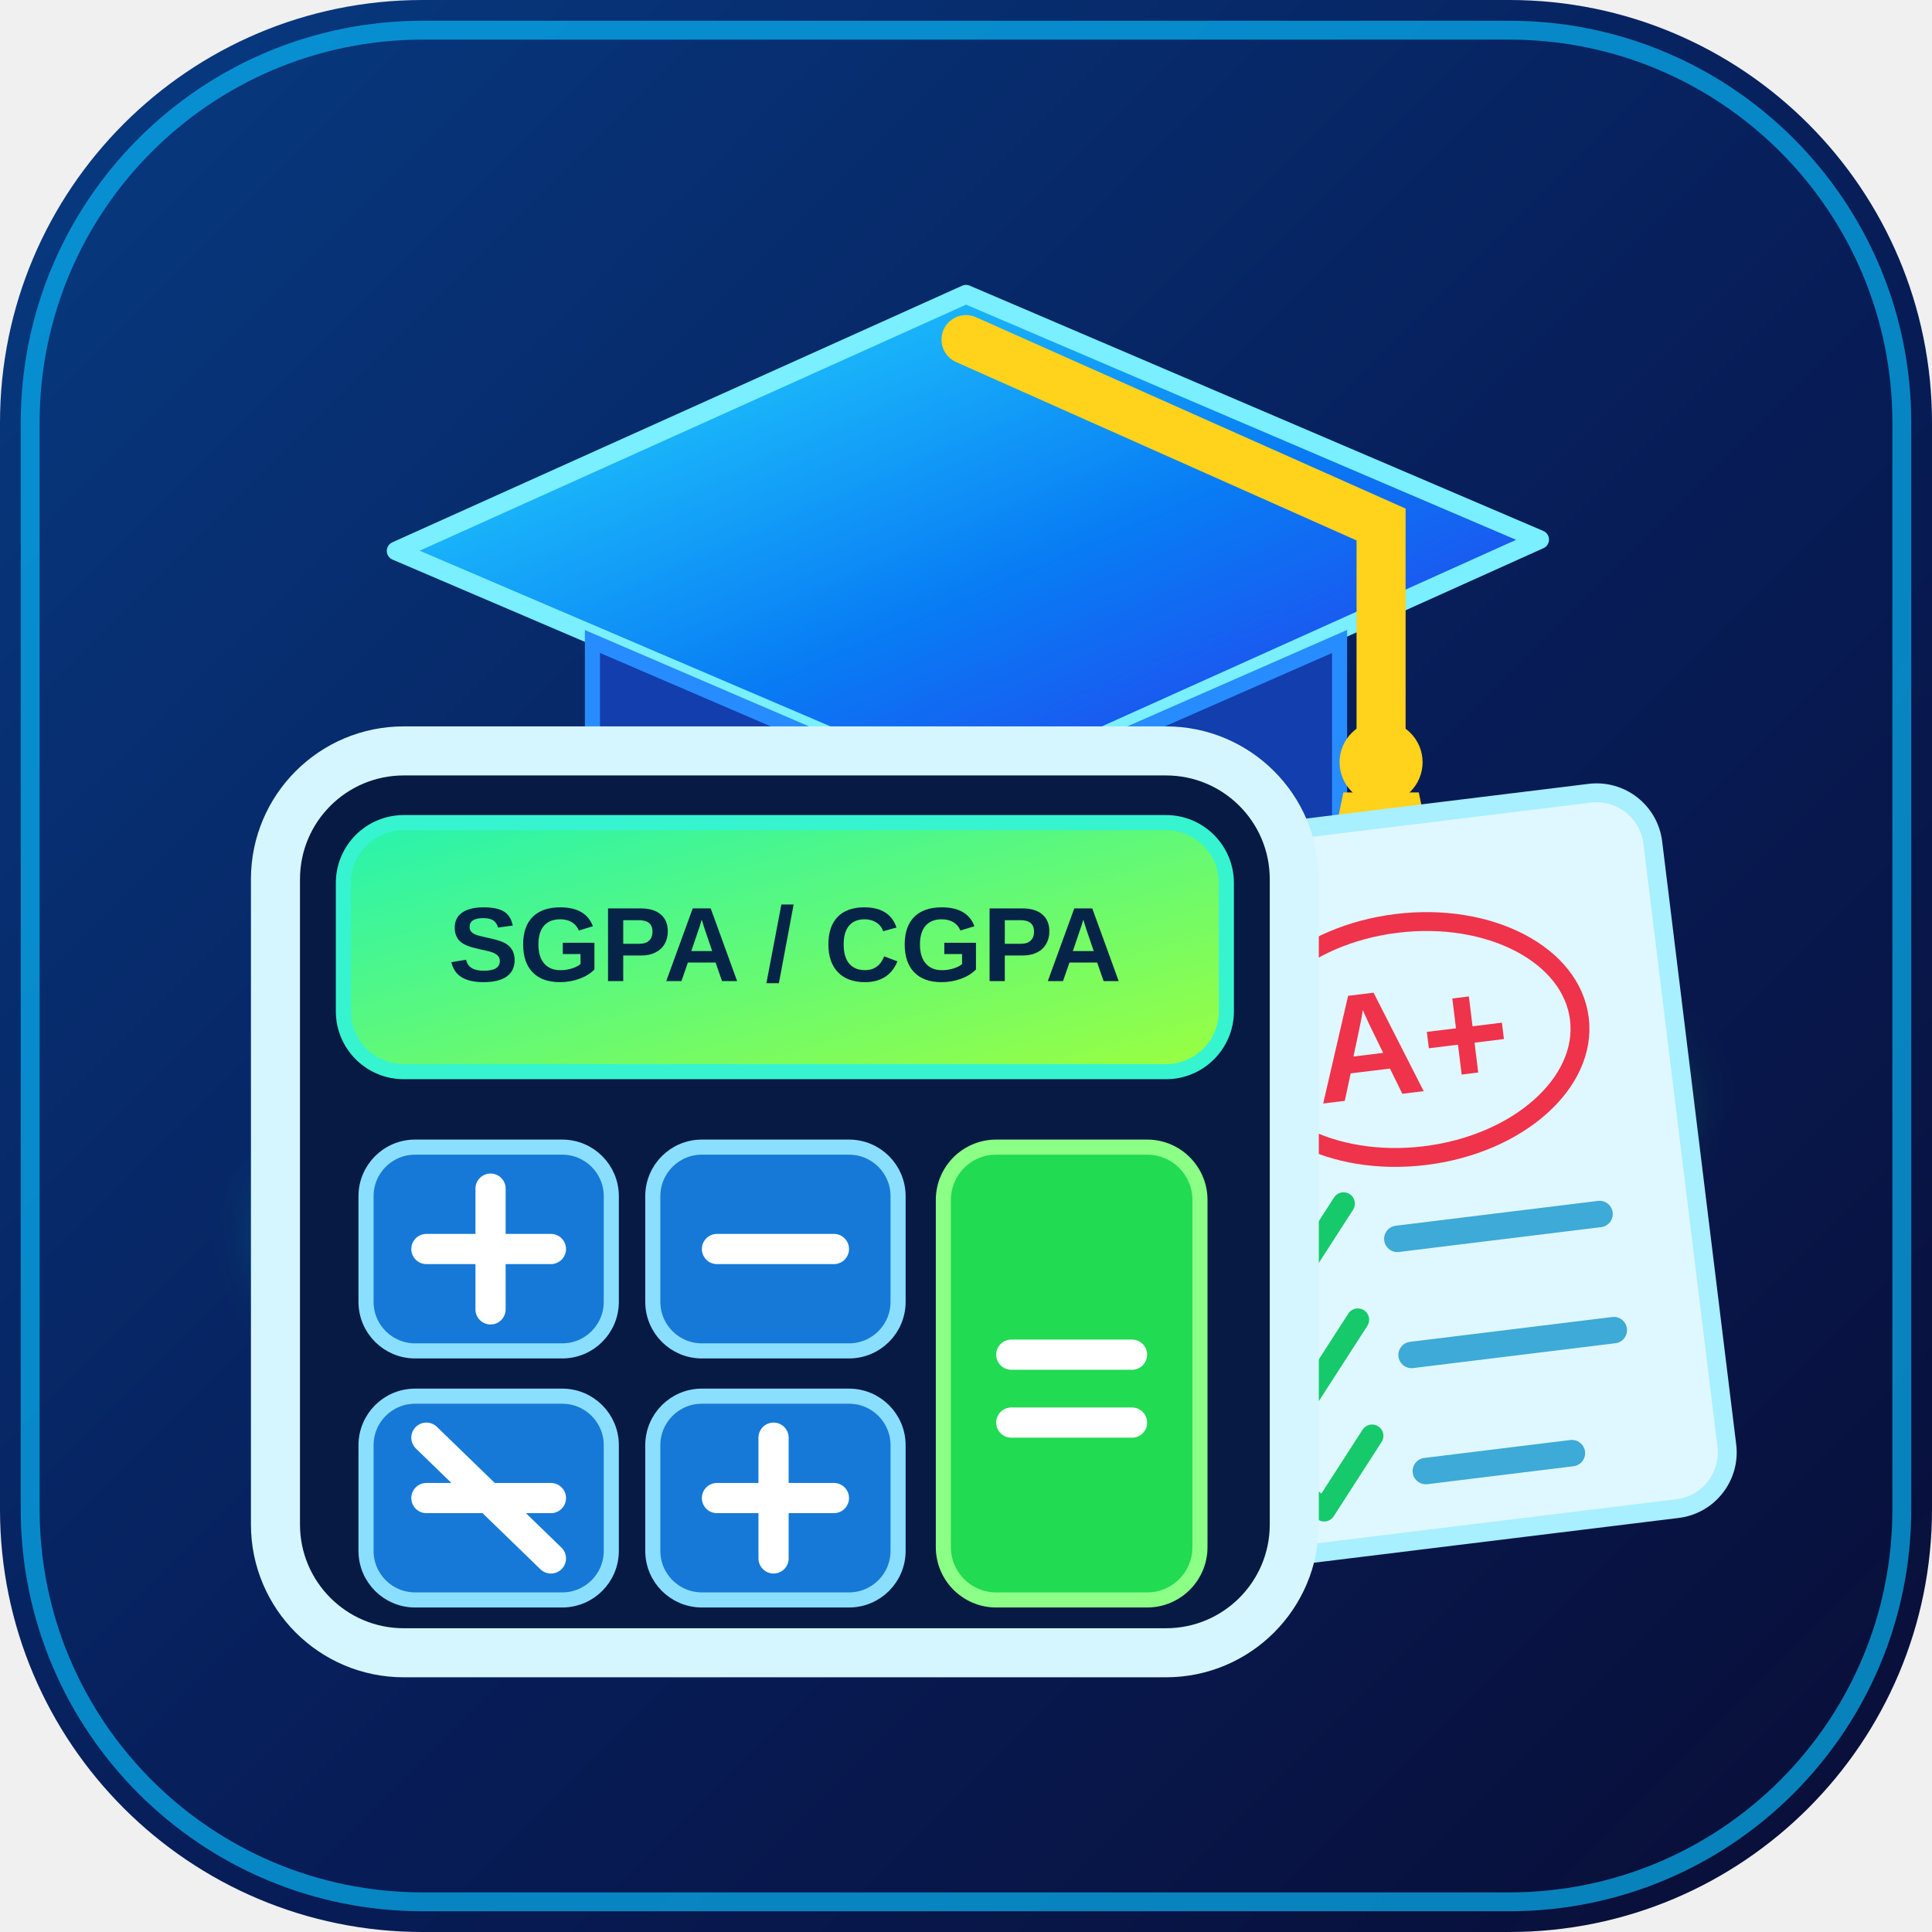
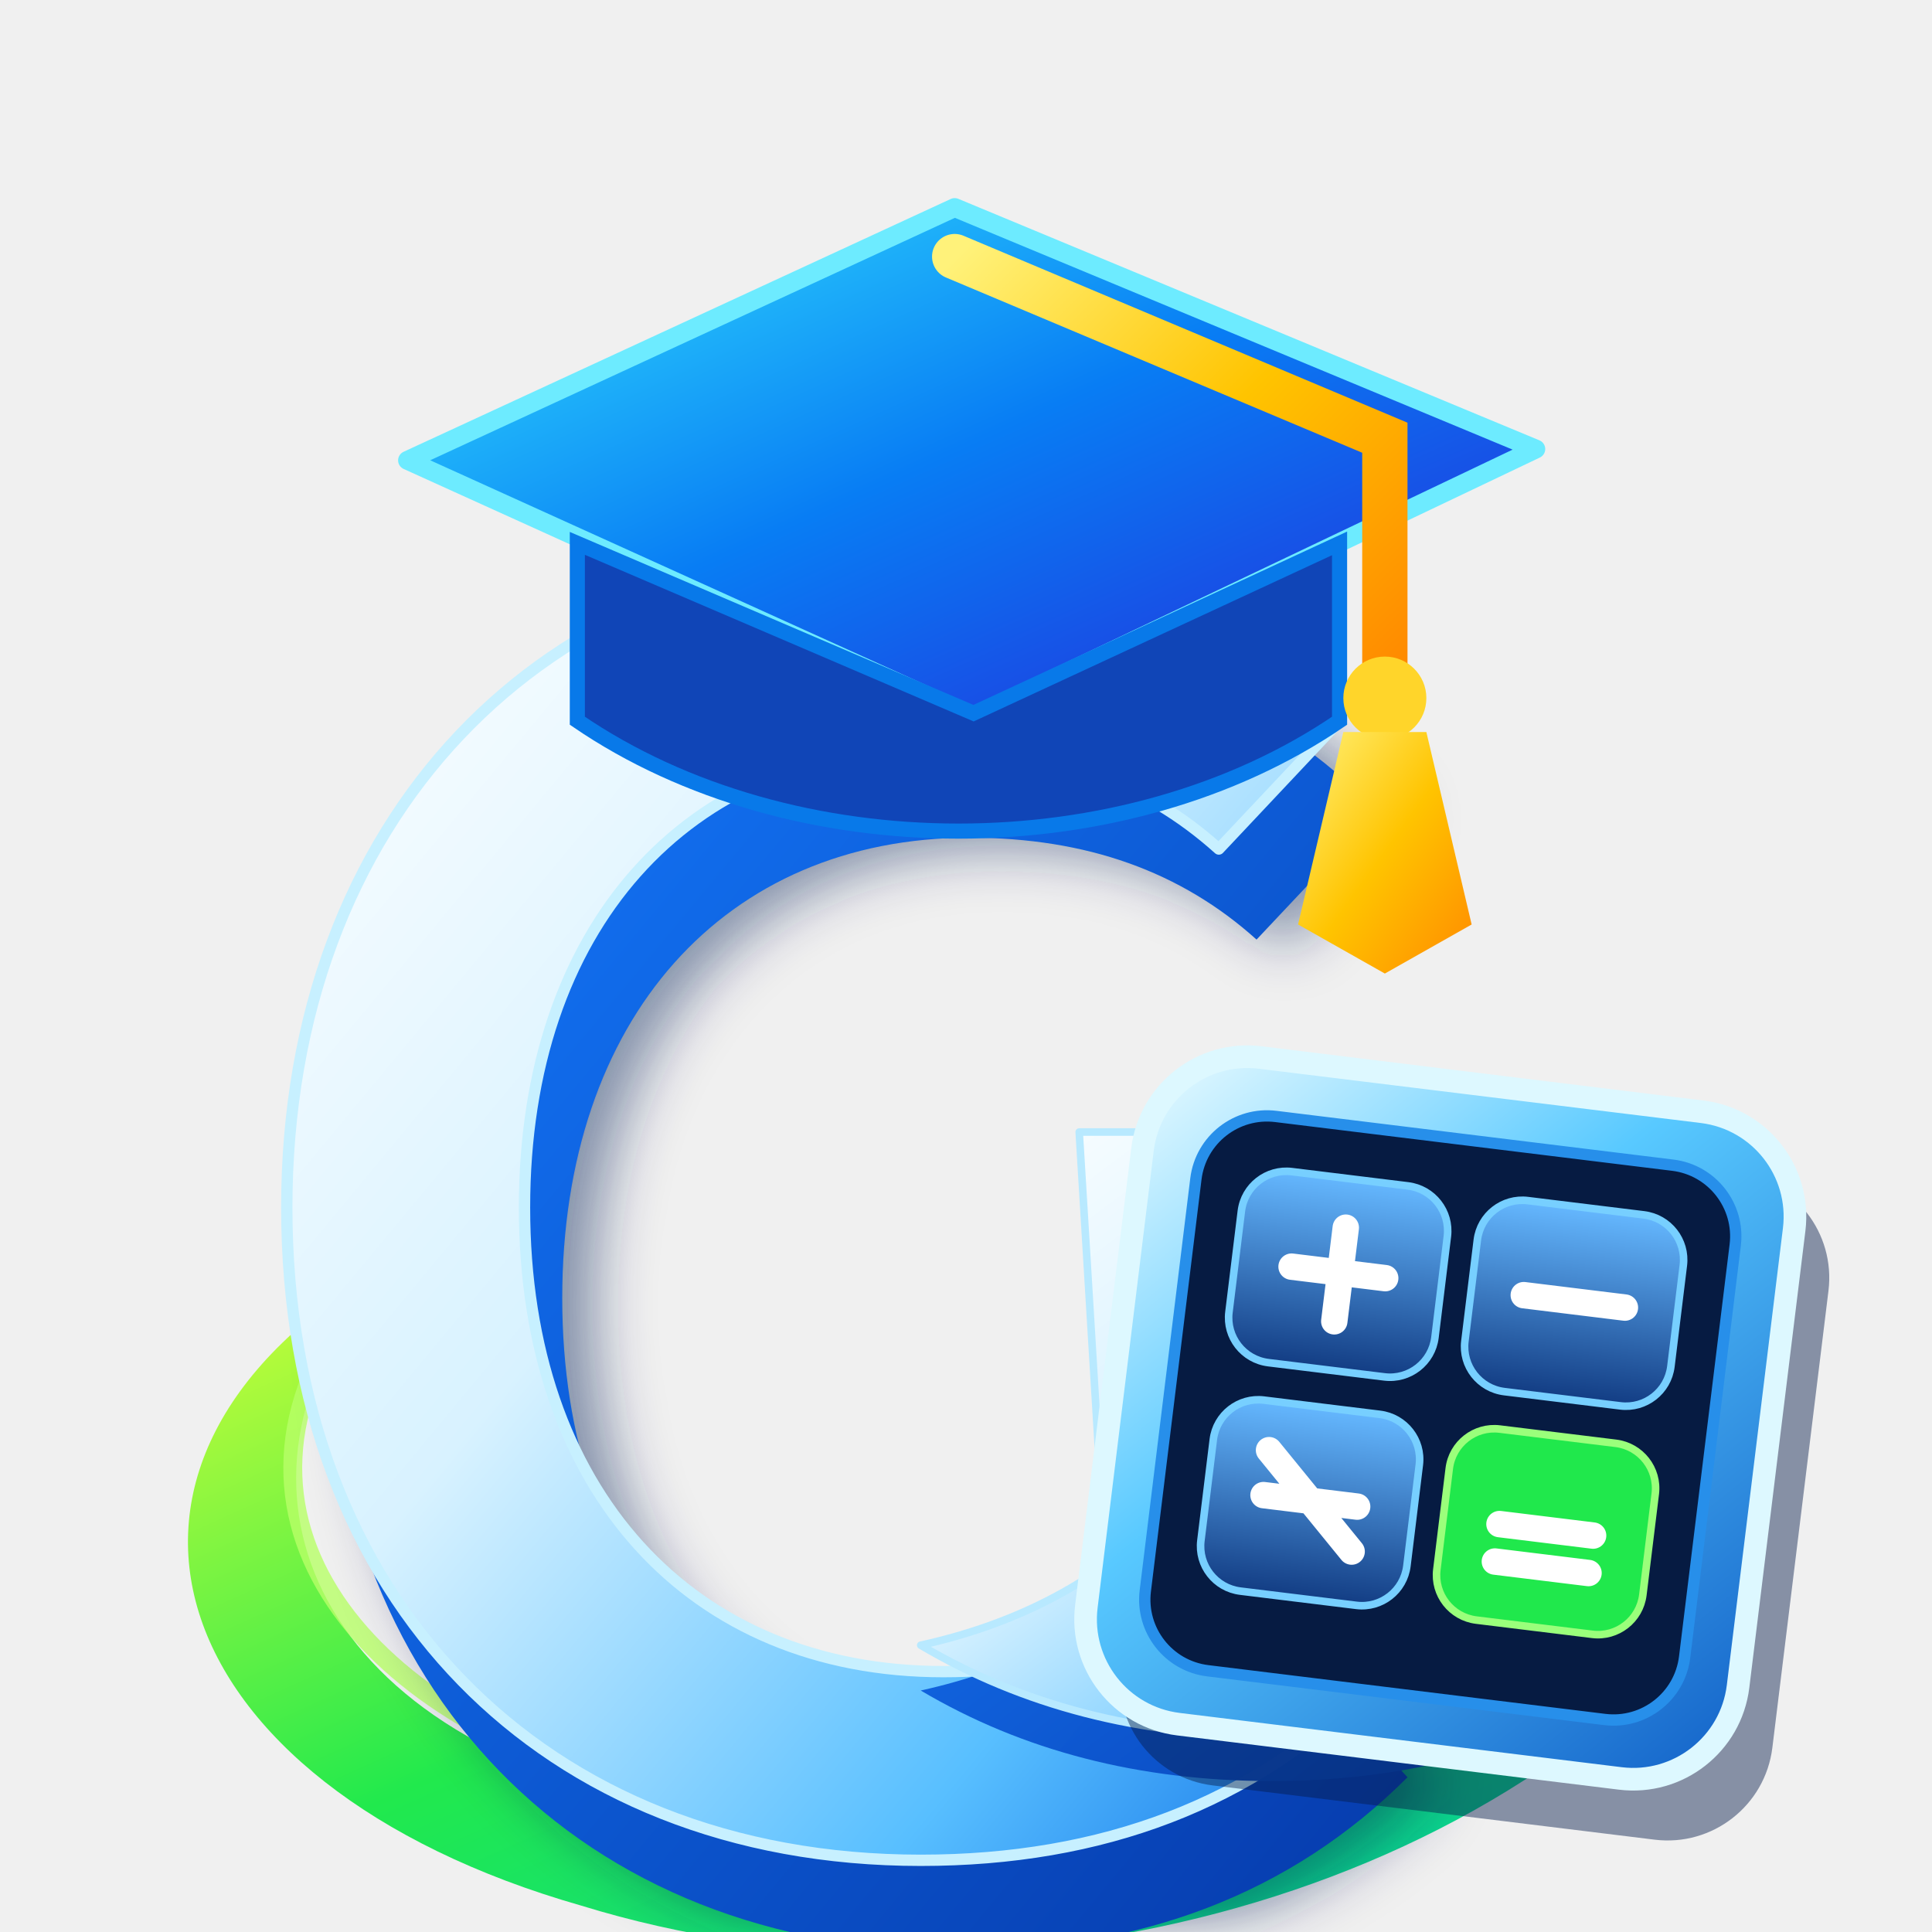
<svg xmlns="http://www.w3.org/2000/svg" viewBox="0 0 512 512" role="img" aria-labelledby="title desc">
  <defs>
-     <linearGradient id="bg" x1="0" y1="0" x2="1" y2="1">
-       <stop stop-color="#073B82" />
-       <stop offset=".55" stop-color="#071D58" />
-       <stop offset="1" stop-color="#090D35" />
+     <linearGradient id="gFace" x1="0" y1="0" x2="1" y2="1">
+       <stop stop-color="#FFFFFF" />
+       <stop offset=".42" stop-color="#D8F2FF" />
+       <stop offset=".78" stop-color="#58BFFF" />
+       <stop offset="1" stop-color="#1474E8" />
+     </linearGradient>
+     <linearGradient id="gSide" x1="0" y1="0" x2="1" y2="1">
+       <stop stop-color="#147BFF" />
+       <stop offset="1" stop-color="#063AAB" />
    </linearGradient>
    <linearGradient id="cap" x1="0" y1="0" x2="1" y2="1">
-       <stop stop-color="#29E4FF" />
-       <stop offset=".55" stop-color="#087CF4" />
-       <stop offset="1" stop-color="#312DEB" />
+       <stop stop-color="#35E8FF" />
+       <stop offset=".48" stop-color="#087DF4" />
+       <stop offset="1" stop-color="#2724D8" />
    </linearGradient>
-     <linearGradient id="screen" x1="0" y1="0" x2="1" y2="1">
-       <stop stop-color="#26F3B0" />
-       <stop offset="1" stop-color="#9CFF3F" />
+     <linearGradient id="green" x1="0" y1="0" x2="1" y2="1">
+       <stop stop-color="#D7FF36" />
+       <stop offset=".45" stop-color="#21E94D" />
+       <stop offset="1" stop-color="#00CFAE" />
    </linearGradient>
-     <linearGradient id="orbit" x1="0" y1="0" x2="1" y2="1">
-       <stop stop-color="#00D9FF" />
-       <stop offset=".5" stop-color="#2DFF76" />
-       <stop offset="1" stop-color="#00D9FF" />
+     <linearGradient id="gold" x1="0" y1="0" x2="1" y2="1">
+       <stop stop-color="#FFF27A" />
+       <stop offset=".5" stop-color="#FFC400" />
+       <stop offset="1" stop-color="#FF8A00" />
    </linearGradient>
-     <filter id="glow" x="-30%" y="-30%" width="160%" height="160%">
-       <feGaussianBlur stdDeviation="9" result="b" />
-       <feMerge>
-         <feMergeNode in="b" />
-         <feMergeNode in="SourceGraphic" />
-       </feMerge>
+     <linearGradient id="calc" x1="0" y1="0" x2="1" y2="1">
+       <stop stop-color="#EAFBFF" />
+       <stop offset=".4" stop-color="#58C9FF" />
+       <stop offset="1" stop-color="#1261C8" />
+     </linearGradient>
+     <linearGradient id="key" x1="0" y1="0" x2="0" y2="1">
+       <stop stop-color="#65B8FF" />
+       <stop offset="1" stop-color="#123C83" />
+     </linearGradient>
+     <filter id="shadow" x="-30%" y="-30%" width="160%" height="160%">
+       <feGaussianBlur stdDeviation="8" />
    </filter>
  </defs>
-   <rect width="512" height="512" rx="112" fill="url(#bg)" />
-   <rect x="8" y="8" width="496" height="496" rx="104" fill="none" stroke="#08BFFF" stroke-opacity=".65" stroke-width="5" />
-   <path d="M82 324C125 426 376 425 433 291" fill="none" stroke="url(#orbit)" stroke-width="12" stroke-linecap="round" filter="url(#glow)" />
-   <path d="M105 146 256 78 408 143 257 211Z" fill="url(#cap)" stroke="#79EFFF" stroke-width="5" stroke-linejoin="round" />
-   <path d="M157 170v54c53 43 145 43 198 0v-54l-98 43Z" fill="#123EAE" stroke="#278CFF" stroke-width="4" />
-   <path d="M256 90 366 139v54" fill="none" stroke="#FFD21C" stroke-width="13" stroke-linecap="round" />
-   <circle cx="366" cy="202" r="11" fill="#FFD21C" />
-   <path d="M356 210h20l8 39h-36Z" fill="#FFD21C" />
-   <g transform="rotate(-7 364 318)">
-     <rect x="310" y="218" width="139" height="191" rx="15" fill="#DFF7FF" stroke="#A8EFFF" stroke-width="5" />
-     <ellipse cx="379" cy="277" rx="45" ry="31" fill="none" stroke="#EF334A" stroke-width="5" />
-     <text x="379" y="291" text-anchor="middle" font-family="Arial,sans-serif" font-size="40" font-weight="800" fill="#EF334A">A+</text>
-     <g fill="none" stroke="#16C96A" stroke-width="6" stroke-linecap="round" stroke-linejoin="round">
-       <path d="m333 328 8 8 15-18M333 359l8 8 15-18M333 390l8 8 15-18" />
+   <path d="M103 335C56 386 76 455 168 477c87 21 214 1 291-55-64 83-198 116-305 83C42 473 13 387 103 335Z" fill="url(#green)" />
+   <path d="M91 349C52 407 103 461 180 476" fill="none" stroke="#B8FF68" stroke-width="5" stroke-linecap="round" opacity=".8" />
+   <path d="M365 205c-28-29-65-45-113-45-99 0-166 72-166 174 0 104 68 173 168 173 48 0 88-15 119-46l-31-34c-22 20-49 30-82 30-67 0-111-48-111-123 0-74 43-122 108-122 31 0 56 9 76 27z" fill="#041C54" opacity=".48" filter="url(#shadow)" transform="translate(8 12)" />
+   <path d="M365 205c-28-29-65-45-113-45-99 0-166 72-166 174 0 104 68 173 168 173 48 0 88-15 119-46l-31-34c-22 20-49 30-82 30-67 0-111-48-111-123 0-74 43-122 108-122 31 0 56 9 76 27z" fill="url(#gSide)" transform="translate(0 10)" />
+   <path d="M355 191c-28-29-65-45-113-45-99 0-166 72-166 174 0 104 68 173 168 173 48 0 88-15 119-46l-31-34c-22 20-49 30-82 30-67 0-111-48-111-123 0-74 43-122 108-122 31 0 56 9 76 27z" fill="url(#gFace)" stroke="#C7F0FF" stroke-width="3" stroke-linejoin="round" />
+   <path d="M286 312h139v49H335c-9 44-41 76-91 87 27 16 58 24 93 24 48 0 88-15 119-46l-31-34c-22 20-49 30-82 30-19 0-36-4-51-11z" fill="url(#gSide)" opacity=".98" />
+   <path d="M286 300h139v49H335c-9 44-41 76-91 87 27 16 58 24 93 24 48 0 88-15 119-46l-31-34c-22 20-49 30-82 30-19 0-36-4-51-11z" fill="url(#gFace)" stroke="#B8E9FF" stroke-width="2" stroke-linejoin="round" />
+   <path d="M108 122 253 55 407 119 258 190Z" fill="url(#cap)" stroke="#6DEBFF" stroke-width="5" stroke-linejoin="round" />
+   <path d="M153 144v47c57 39 145 39 202 0v-47l-97 45z" fill="#1045B7" stroke="#0879E9" stroke-width="4" />
+   <path d="M253 68 367 116v65" fill="none" stroke="url(#gold)" stroke-width="12" stroke-linecap="round" />
+   <circle cx="367" cy="185" r="11" fill="#FFD52A" />
+   <path d="M356 194h22l12 51-23 13-23-13z" fill="url(#gold)" />
+   <g transform="rotate(7 375 381)">
+     <rect x="300" y="294" width="174" height="178" rx="28" fill="#041A49" opacity=".45" transform="translate(5 7)" />
+     <rect x="294" y="286" width="174" height="178" rx="28" fill="url(#calc)" stroke="#DDF8FF" stroke-width="6" />
+     <rect x="309" y="301" width="144" height="148" rx="19" fill="#061B42" stroke="#278FEA" stroke-width="3" />
+     <g fill="url(#key)" stroke="#77CFFF" stroke-width="2">
+       <rect x="322" y="315" width="55" height="51" rx="12" />
+       <rect x="385" y="315" width="55" height="51" rx="12" />
+       <rect x="322" y="376" width="55" height="51" rx="12" />
    </g>
-     <g stroke="#3DAAD7" stroke-width="7" stroke-linecap="round">
-       <path d="M369 329h54M369 360h54M369 391h39" />
+     <rect x="385" y="376" width="55" height="51" rx="12" fill="#20E84C" stroke="#9AFF7B" stroke-width="2" />
+     <g stroke="#FFF" stroke-width="7" stroke-linecap="round">
+       <path d="M337 340h25m-12-12v25M399 340h27M337 401l25 0m-25-12 25 24M400 401h25m-25 10h25" />
    </g>
  </g>
-   <g>
-     <rect x="73" y="199" width="270" height="239" rx="34" fill="#071A43" stroke="#D5F6FF" stroke-width="13" />
-     <rect x="91" y="218" width="234" height="66" rx="16" fill="url(#screen)" stroke="#36F4D0" stroke-width="4" />
-     <text x="208" y="260" text-anchor="middle" font-family="Arial,sans-serif" font-size="28" font-weight="900" fill="#062447">SGPA / CGPA</text>
-     <g fill="#1679D8" stroke="#8ADFFF" stroke-width="4">
-       <rect x="97" y="304" width="65" height="54" rx="13" />
-       <rect x="173" y="304" width="65" height="54" rx="13" />
-       <rect x="97" y="370" width="65" height="54" rx="13" />
-       <rect x="173" y="370" width="65" height="54" rx="13" />
-     </g>
-     <rect x="250" y="304" width="68" height="120" rx="14" fill="#21DB52" stroke="#8CFF86" stroke-width="4" />
-     <g fill="none" stroke="#FFF" stroke-width="8" stroke-linecap="round">
-       <path d="M113 331h33m-16-16v32M190 331h31M113 397l33 0m-33-16 33 32M190 397h31M205 381v32" />
-     </g>
-     <path d="M268 359h32m-32 18h32" stroke="#FFF" stroke-width="8" stroke-linecap="round" />
-   </g>
</svg>
